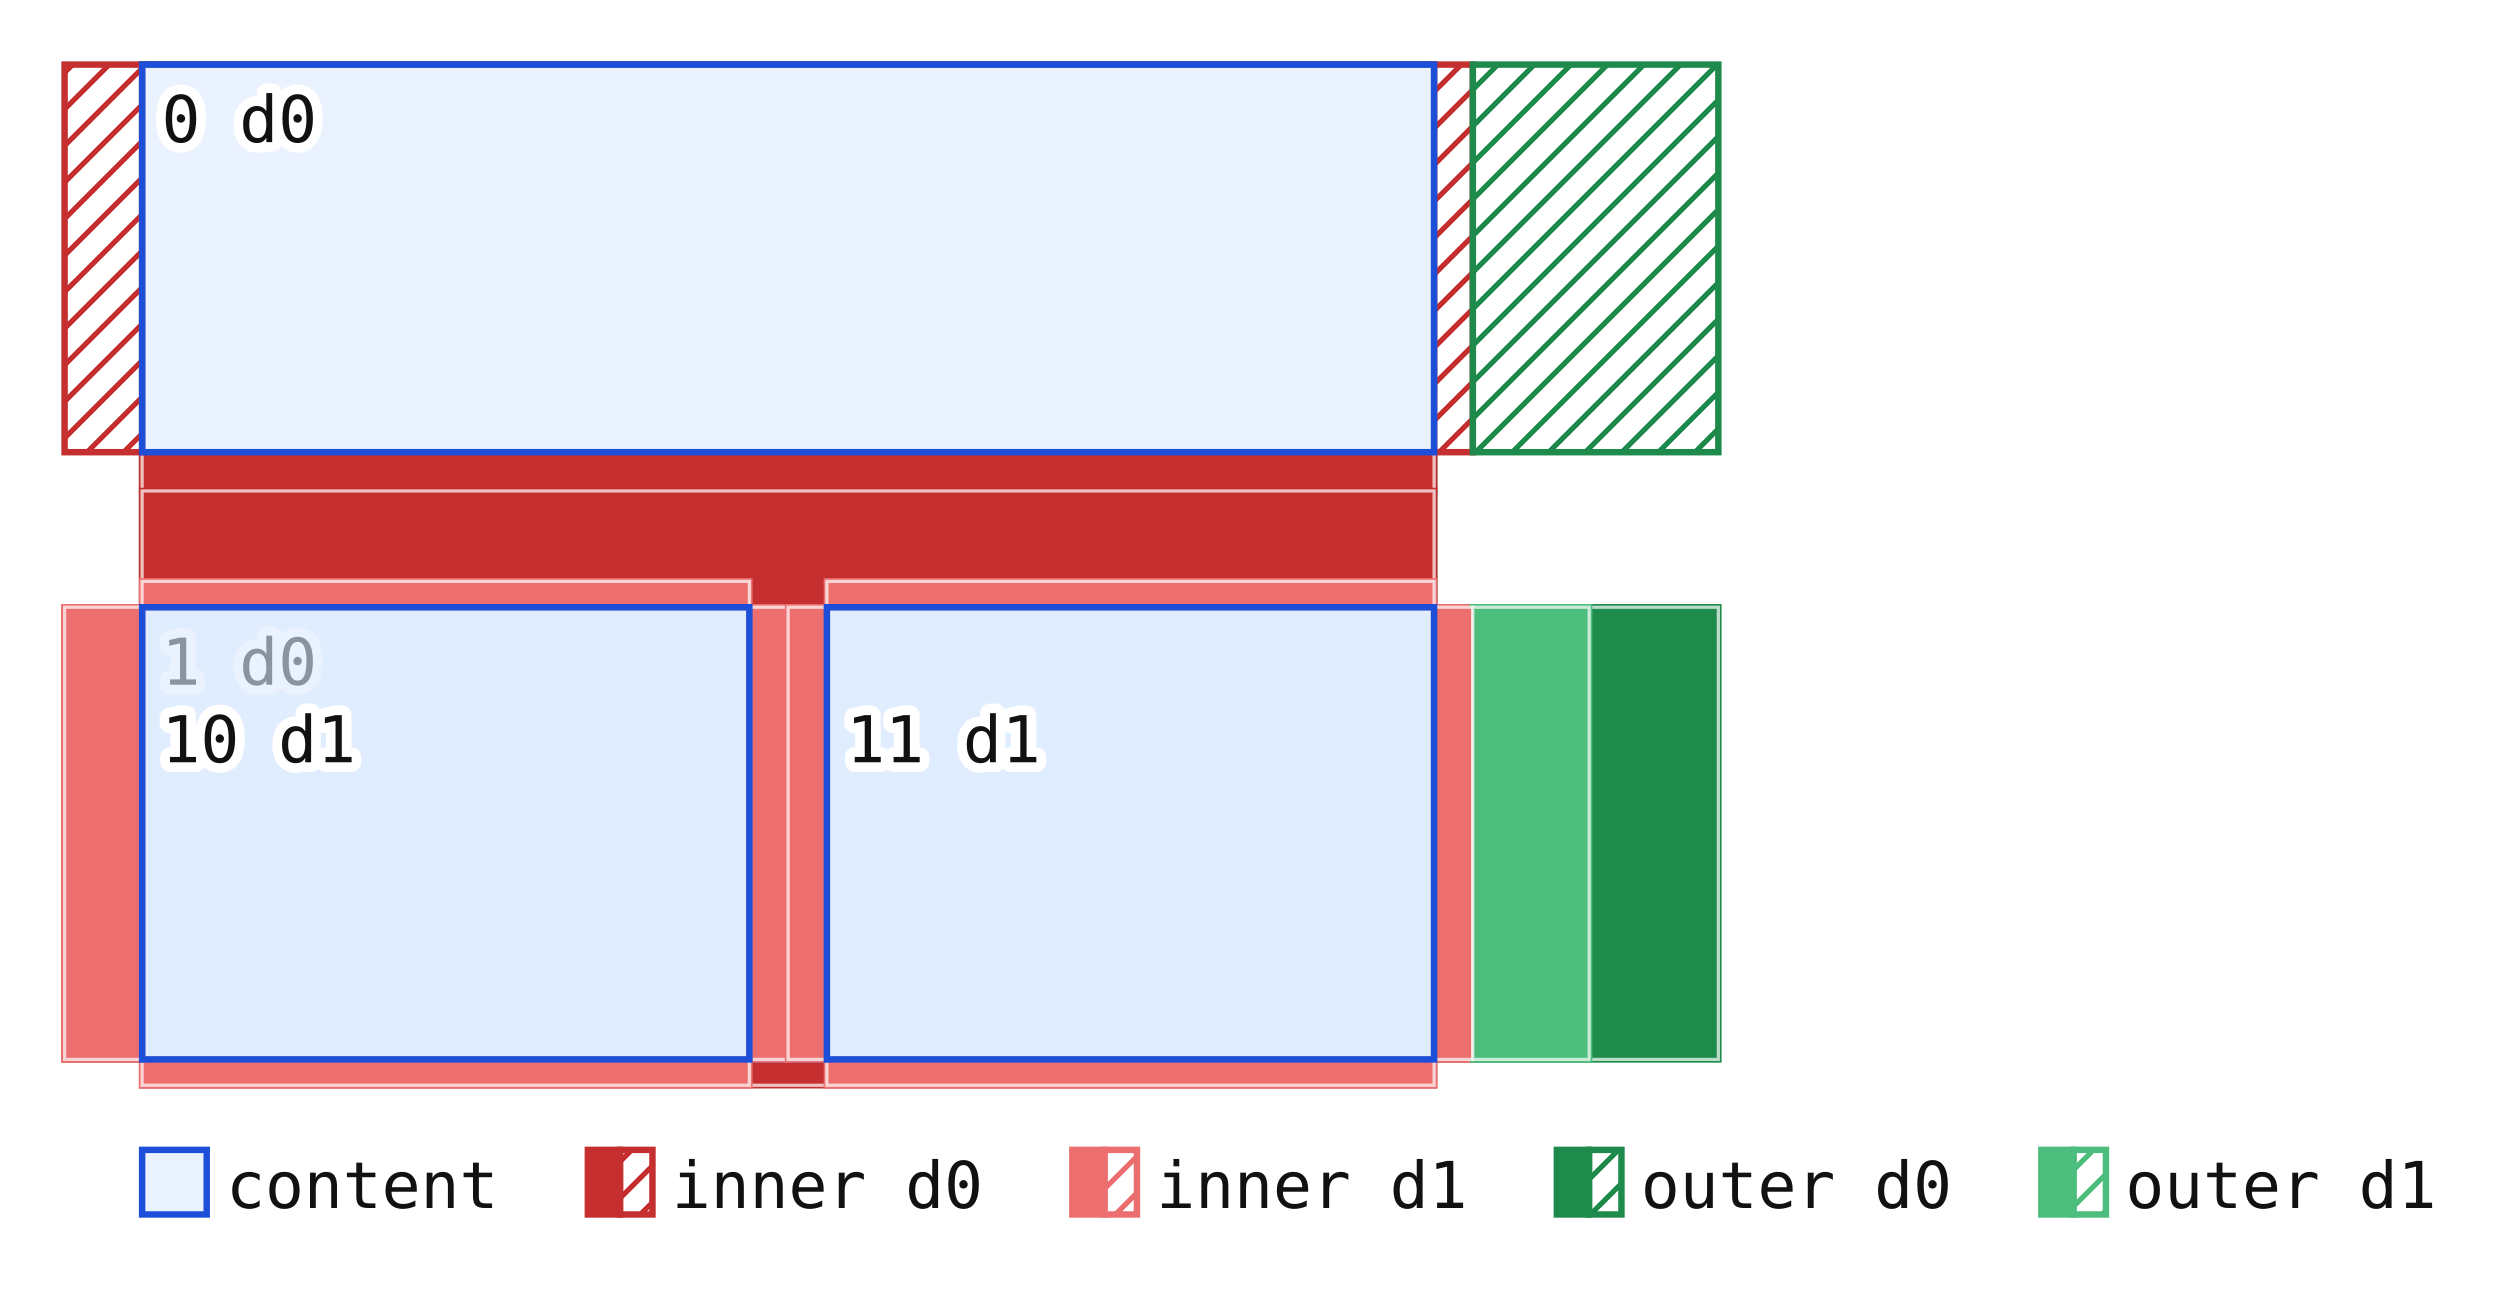
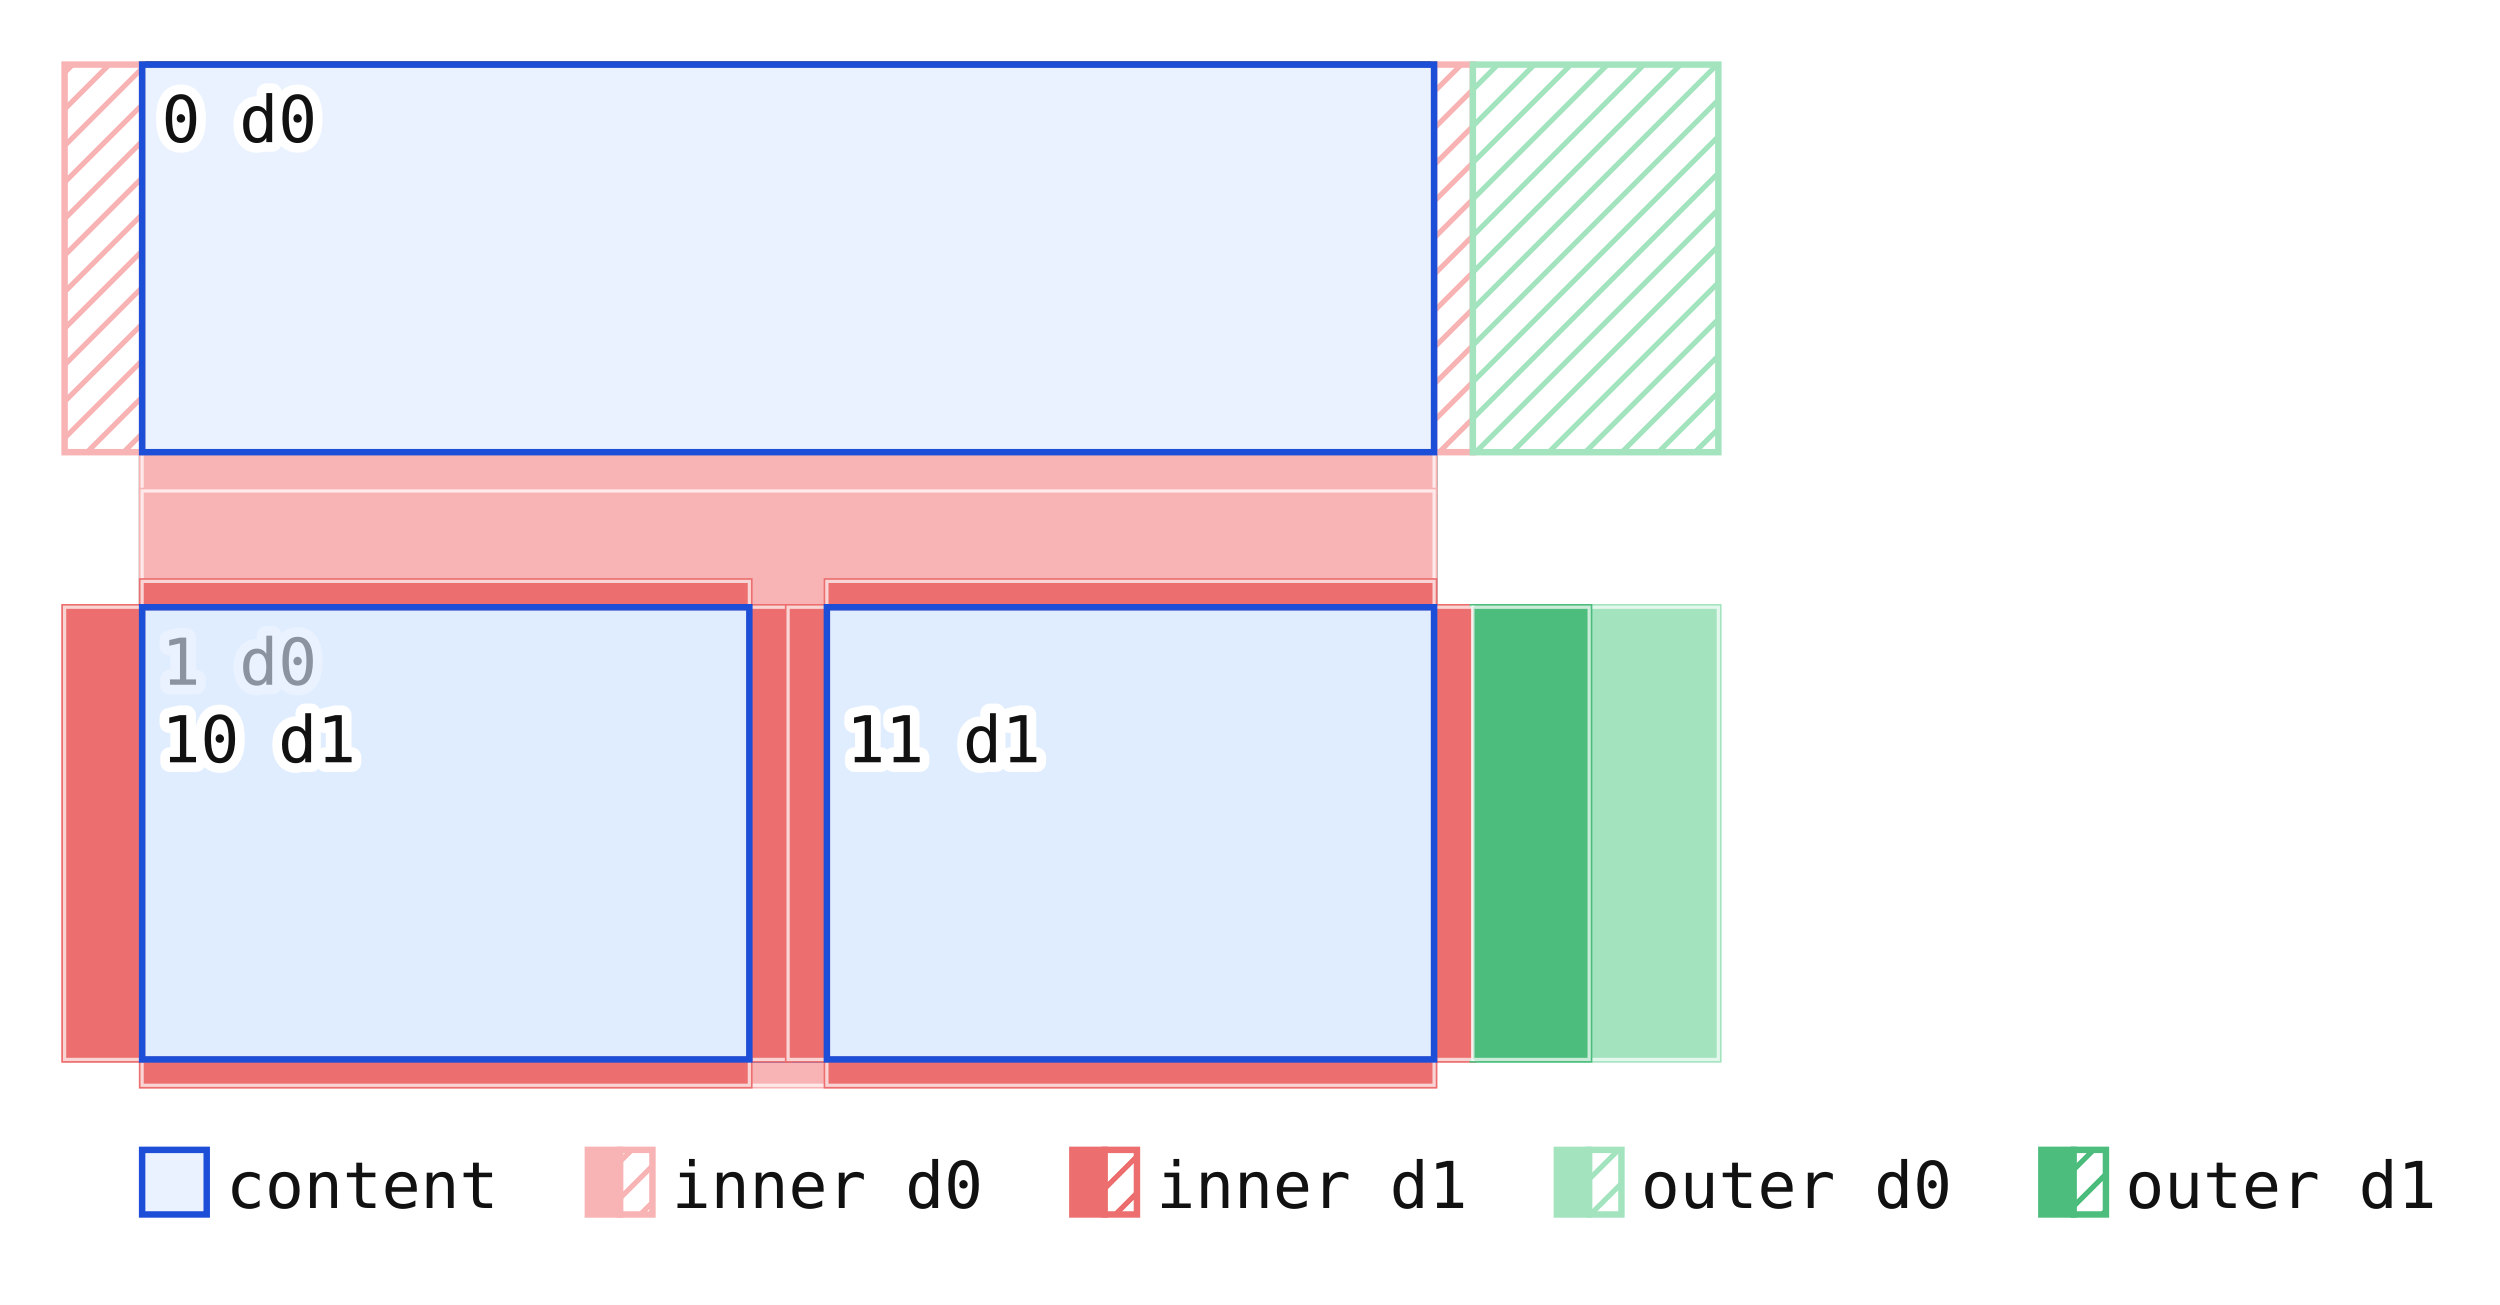
<svg xmlns="http://www.w3.org/2000/svg" viewBox="-22 -10 387 202" font-family="monospace" font-size="10">
  <defs>
    <pattern id="hatch-i0" patternUnits="userSpaceOnUse" width="4" height="4" patternTransform="rotate(45)">
      <rect width="4" height="4" fill="#ffffff" />
-       <line x1="0" y1="0" x2="0" y2="4" stroke="#c52f2f" stroke-width="1.6" />
+       <line x1="0" y1="0" x2="0" y2="4" stroke="#f8b4b4" stroke-width="1.6" />
    </pattern>
    <pattern id="hatch-i1" patternUnits="userSpaceOnUse" width="4" height="4" patternTransform="rotate(45)">
      <rect width="4" height="4" fill="#ffffff" />
      <line x1="0" y1="0" x2="0" y2="4" stroke="#ec6e6e" stroke-width="1.6" />
    </pattern>
    <pattern id="hatch-o0" patternUnits="userSpaceOnUse" width="4" height="4" patternTransform="rotate(45)">
      <rect width="4" height="4" fill="#ffffff" />
-       <line x1="0" y1="0" x2="0" y2="4" stroke="#1e8a4c" stroke-width="1.6" />
+       <line x1="0" y1="0" x2="0" y2="4" stroke="#a3e4bf" stroke-width="1.6" />
    </pattern>
    <pattern id="hatch-o1" patternUnits="userSpaceOnUse" width="4" height="4" patternTransform="rotate(45)">
      <rect width="4" height="4" fill="#ffffff" />
      <line x1="0" y1="0" x2="0" y2="4" stroke="#4cbd7d" stroke-width="1.6" />
    </pattern>
  </defs>
  <rect x="-22" y="-10" width="387" height="202" fill="#ffffff" />
  <rect x="0" y="0" width="200" height="154" fill="none" stroke="#111111" stroke-width="1" />
-   <rect x="200" y="0" width="6" height="60" fill="url(#hatch-i0)" stroke="#c52f2f" stroke-width="1" />
-   <rect x="206" y="0" width="38" height="60" fill="url(#hatch-o0)" stroke="#1e8a4c" stroke-width="1" />
-   <rect x="0" y="60" width="200" height="6" fill="url(#hatch-i0)" stroke="#c52f2f" stroke-width="1" />
-   <rect x="0" y="60" width="200" height="6" fill="#c52f2f" stroke="#ffffff" stroke-width="0.5" stroke-opacity="0.7" />
-   <rect x="-12" y="0" width="12" height="60" fill="url(#hatch-i0)" stroke="#c52f2f" stroke-width="1" />
+   <rect x="200" y="0" width="6" height="60" fill="url(#hatch-i0)" stroke="#f8b4b4" stroke-width="1" />
+   <rect x="206" y="0" width="38" height="60" fill="url(#hatch-o0)" stroke="#a3e4bf" stroke-width="1" />
+   <rect x="0" y="60" width="200" height="6" fill="url(#hatch-i0)" stroke="#f8b4b4" stroke-width="1" />
+   <rect x="0" y="60" width="200" height="6" fill="#f8b4b4" stroke="#ffffff" stroke-width="0.5" stroke-opacity="0.7" />
+   <rect x="-12" y="0" width="12" height="60" fill="url(#hatch-i0)" stroke="#f8b4b4" stroke-width="1" />
  <rect x="0" y="0" width="200" height="60" fill="#dbeafe" fill-opacity="0.6" stroke="#1d4ed8" />
  <text x="3" y="12" fill="#111111" stroke="#ffffff" stroke-width="3" stroke-linejoin="round" paint-order="stroke">0 d0</text>
-   <rect x="0" y="66" width="200" height="18" fill="url(#hatch-i0)" stroke="#c52f2f" stroke-width="1" />
-   <rect x="0" y="66" width="200" height="18" fill="#c52f2f" stroke="#ffffff" stroke-width="0.5" stroke-opacity="0.7" />
-   <rect x="200" y="84" width="6" height="70" fill="url(#hatch-i0)" stroke="#c52f2f" stroke-width="1" />
-   <rect x="206" y="84" width="38" height="70" fill="url(#hatch-o0)" stroke="#1e8a4c" stroke-width="1" />
-   <rect x="200" y="84" width="6" height="70" fill="#c52f2f" stroke="#ffffff" stroke-width="0.5" stroke-opacity="0.7" />
-   <rect x="206" y="84" width="38" height="70" fill="#1e8a4c" stroke="#ffffff" stroke-width="0.5" stroke-opacity="0.7" />
-   <rect x="0" y="154" width="200" height="4" fill="url(#hatch-i0)" stroke="#c52f2f" stroke-width="1" />
-   <rect x="0" y="154" width="200" height="4" fill="#c52f2f" stroke="#ffffff" stroke-width="0.5" stroke-opacity="0.7" />
-   <rect x="-12" y="84" width="12" height="70" fill="url(#hatch-i0)" stroke="#c52f2f" stroke-width="1" />
-   <rect x="-12" y="84" width="12" height="70" fill="#c52f2f" stroke="#ffffff" stroke-width="0.5" stroke-opacity="0.7" />
+   <rect x="0" y="66" width="200" height="18" fill="url(#hatch-i0)" stroke="#f8b4b4" stroke-width="1" />
+   <rect x="0" y="66" width="200" height="18" fill="#f8b4b4" stroke="#ffffff" stroke-width="0.5" stroke-opacity="0.7" />
+   <rect x="200" y="84" width="6" height="70" fill="url(#hatch-i0)" stroke="#f8b4b4" stroke-width="1" />
+   <rect x="206" y="84" width="38" height="70" fill="url(#hatch-o0)" stroke="#a3e4bf" stroke-width="1" />
+   <rect x="200" y="84" width="6" height="70" fill="#f8b4b4" stroke="#ffffff" stroke-width="0.5" stroke-opacity="0.7" />
+   <rect x="206" y="84" width="38" height="70" fill="#a3e4bf" stroke="#ffffff" stroke-width="0.5" stroke-opacity="0.7" />
+   <rect x="0" y="154" width="200" height="4" fill="url(#hatch-i0)" stroke="#f8b4b4" stroke-width="1" />
+   <rect x="0" y="154" width="200" height="4" fill="#f8b4b4" stroke="#ffffff" stroke-width="0.5" stroke-opacity="0.7" />
+   <rect x="-12" y="84" width="12" height="70" fill="url(#hatch-i0)" stroke="#f8b4b4" stroke-width="1" />
+   <rect x="-12" y="84" width="12" height="70" fill="#f8b4b4" stroke="#ffffff" stroke-width="0.5" stroke-opacity="0.7" />
  <rect x="0" y="84" width="200" height="70" fill="#dbeafe" fill-opacity="0.6" stroke="#1d4ed8" />
  <text x="3" y="96" fill="#111111" stroke="#ffffff" stroke-width="3" stroke-linejoin="round" paint-order="stroke">1 d0</text>
  <rect x="0" y="80" width="94" height="4" fill="url(#hatch-i1)" stroke="#ec6e6e" stroke-width="1" />
  <rect x="0" y="80" width="94" height="4" fill="#ec6e6e" stroke="#ffffff" stroke-width="0.5" stroke-opacity="0.7" />
  <rect x="94" y="84" width="6" height="70" fill="url(#hatch-i1)" stroke="#ec6e6e" stroke-width="1" />
  <rect x="94" y="84" width="6" height="70" fill="#ec6e6e" stroke="#ffffff" stroke-width="0.5" stroke-opacity="0.7" />
  <rect x="0" y="154" width="94" height="4" fill="url(#hatch-i1)" stroke="#ec6e6e" stroke-width="1" />
  <rect x="0" y="154" width="94" height="4" fill="#ec6e6e" stroke="#ffffff" stroke-width="0.5" stroke-opacity="0.7" />
  <rect x="-12" y="84" width="12" height="70" fill="url(#hatch-i1)" stroke="#ec6e6e" stroke-width="1" />
  <rect x="-12" y="84" width="12" height="70" fill="#ec6e6e" stroke="#ffffff" stroke-width="0.5" stroke-opacity="0.7" />
  <rect x="0" y="84" width="94" height="70" fill="#dbeafe" fill-opacity="0.6" stroke="#1d4ed8" />
  <text x="3" y="108" fill="#111111" stroke="#ffffff" stroke-width="3" stroke-linejoin="round" paint-order="stroke">10 d1</text>
  <rect x="106" y="80" width="94" height="4" fill="url(#hatch-i1)" stroke="#ec6e6e" stroke-width="1" />
  <rect x="106" y="80" width="94" height="4" fill="#ec6e6e" stroke="#ffffff" stroke-width="0.5" stroke-opacity="0.7" />
  <rect x="200" y="84" width="6" height="70" fill="url(#hatch-i1)" stroke="#ec6e6e" stroke-width="1" />
  <rect x="206" y="84" width="18" height="70" fill="url(#hatch-o1)" stroke="#4cbd7d" stroke-width="1" />
  <rect x="200" y="84" width="6" height="70" fill="#ec6e6e" stroke="#ffffff" stroke-width="0.5" stroke-opacity="0.7" />
  <rect x="206" y="84" width="18" height="70" fill="#4cbd7d" stroke="#ffffff" stroke-width="0.5" stroke-opacity="0.7" />
  <rect x="106" y="154" width="94" height="4" fill="url(#hatch-i1)" stroke="#ec6e6e" stroke-width="1" />
  <rect x="106" y="154" width="94" height="4" fill="#ec6e6e" stroke="#ffffff" stroke-width="0.5" stroke-opacity="0.7" />
  <rect x="100" y="84" width="6" height="70" fill="url(#hatch-i1)" stroke="#ec6e6e" stroke-width="1" />
  <rect x="100" y="84" width="6" height="70" fill="#ec6e6e" stroke="#ffffff" stroke-width="0.5" stroke-opacity="0.7" />
  <rect x="106" y="84" width="94" height="70" fill="#dbeafe" fill-opacity="0.6" stroke="#1d4ed8" />
  <text x="109" y="108" fill="#111111" stroke="#ffffff" stroke-width="3" stroke-linejoin="round" paint-order="stroke">11 d1</text>
  <rect x="0" y="168" width="10" height="10" fill="#dbeafe" fill-opacity="0.6" stroke="#1d4ed8" />
  <text x="13" y="177" fill="#111111" stroke="#ffffff" stroke-width="3" stroke-linejoin="round" paint-order="stroke">content</text>
-   <rect x="69" y="168" width="5" height="10" fill="#c52f2f" stroke="#c52f2f" stroke-width="1" />
-   <rect x="74" y="168" width="5" height="10" fill="url(#hatch-i0)" stroke="#c52f2f" stroke-width="1" />
+   <rect x="69" y="168" width="5" height="10" fill="#f8b4b4" stroke="#f8b4b4" stroke-width="1" />
+   <rect x="74" y="168" width="5" height="10" fill="url(#hatch-i0)" stroke="#f8b4b4" stroke-width="1" />
  <text x="82" y="177" fill="#111111" stroke="#ffffff" stroke-width="3" stroke-linejoin="round" paint-order="stroke">inner d0</text>
  <rect x="144" y="168" width="5" height="10" fill="#ec6e6e" stroke="#ec6e6e" stroke-width="1" />
  <rect x="149" y="168" width="5" height="10" fill="url(#hatch-i1)" stroke="#ec6e6e" stroke-width="1" />
  <text x="157" y="177" fill="#111111" stroke="#ffffff" stroke-width="3" stroke-linejoin="round" paint-order="stroke">inner d1</text>
-   <rect x="219" y="168" width="5" height="10" fill="#1e8a4c" stroke="#1e8a4c" stroke-width="1" />
-   <rect x="224" y="168" width="5" height="10" fill="url(#hatch-o0)" stroke="#1e8a4c" stroke-width="1" />
+   <rect x="219" y="168" width="5" height="10" fill="#a3e4bf" stroke="#a3e4bf" stroke-width="1" />
+   <rect x="224" y="168" width="5" height="10" fill="url(#hatch-o0)" stroke="#a3e4bf" stroke-width="1" />
  <text x="232" y="177" fill="#111111" stroke="#ffffff" stroke-width="3" stroke-linejoin="round" paint-order="stroke">outer d0</text>
  <rect x="294" y="168" width="5" height="10" fill="#4cbd7d" stroke="#4cbd7d" stroke-width="1" />
  <rect x="299" y="168" width="5" height="10" fill="url(#hatch-o1)" stroke="#4cbd7d" stroke-width="1" />
  <text x="307" y="177" fill="#111111" stroke="#ffffff" stroke-width="3" stroke-linejoin="round" paint-order="stroke">outer d1</text>
</svg>
